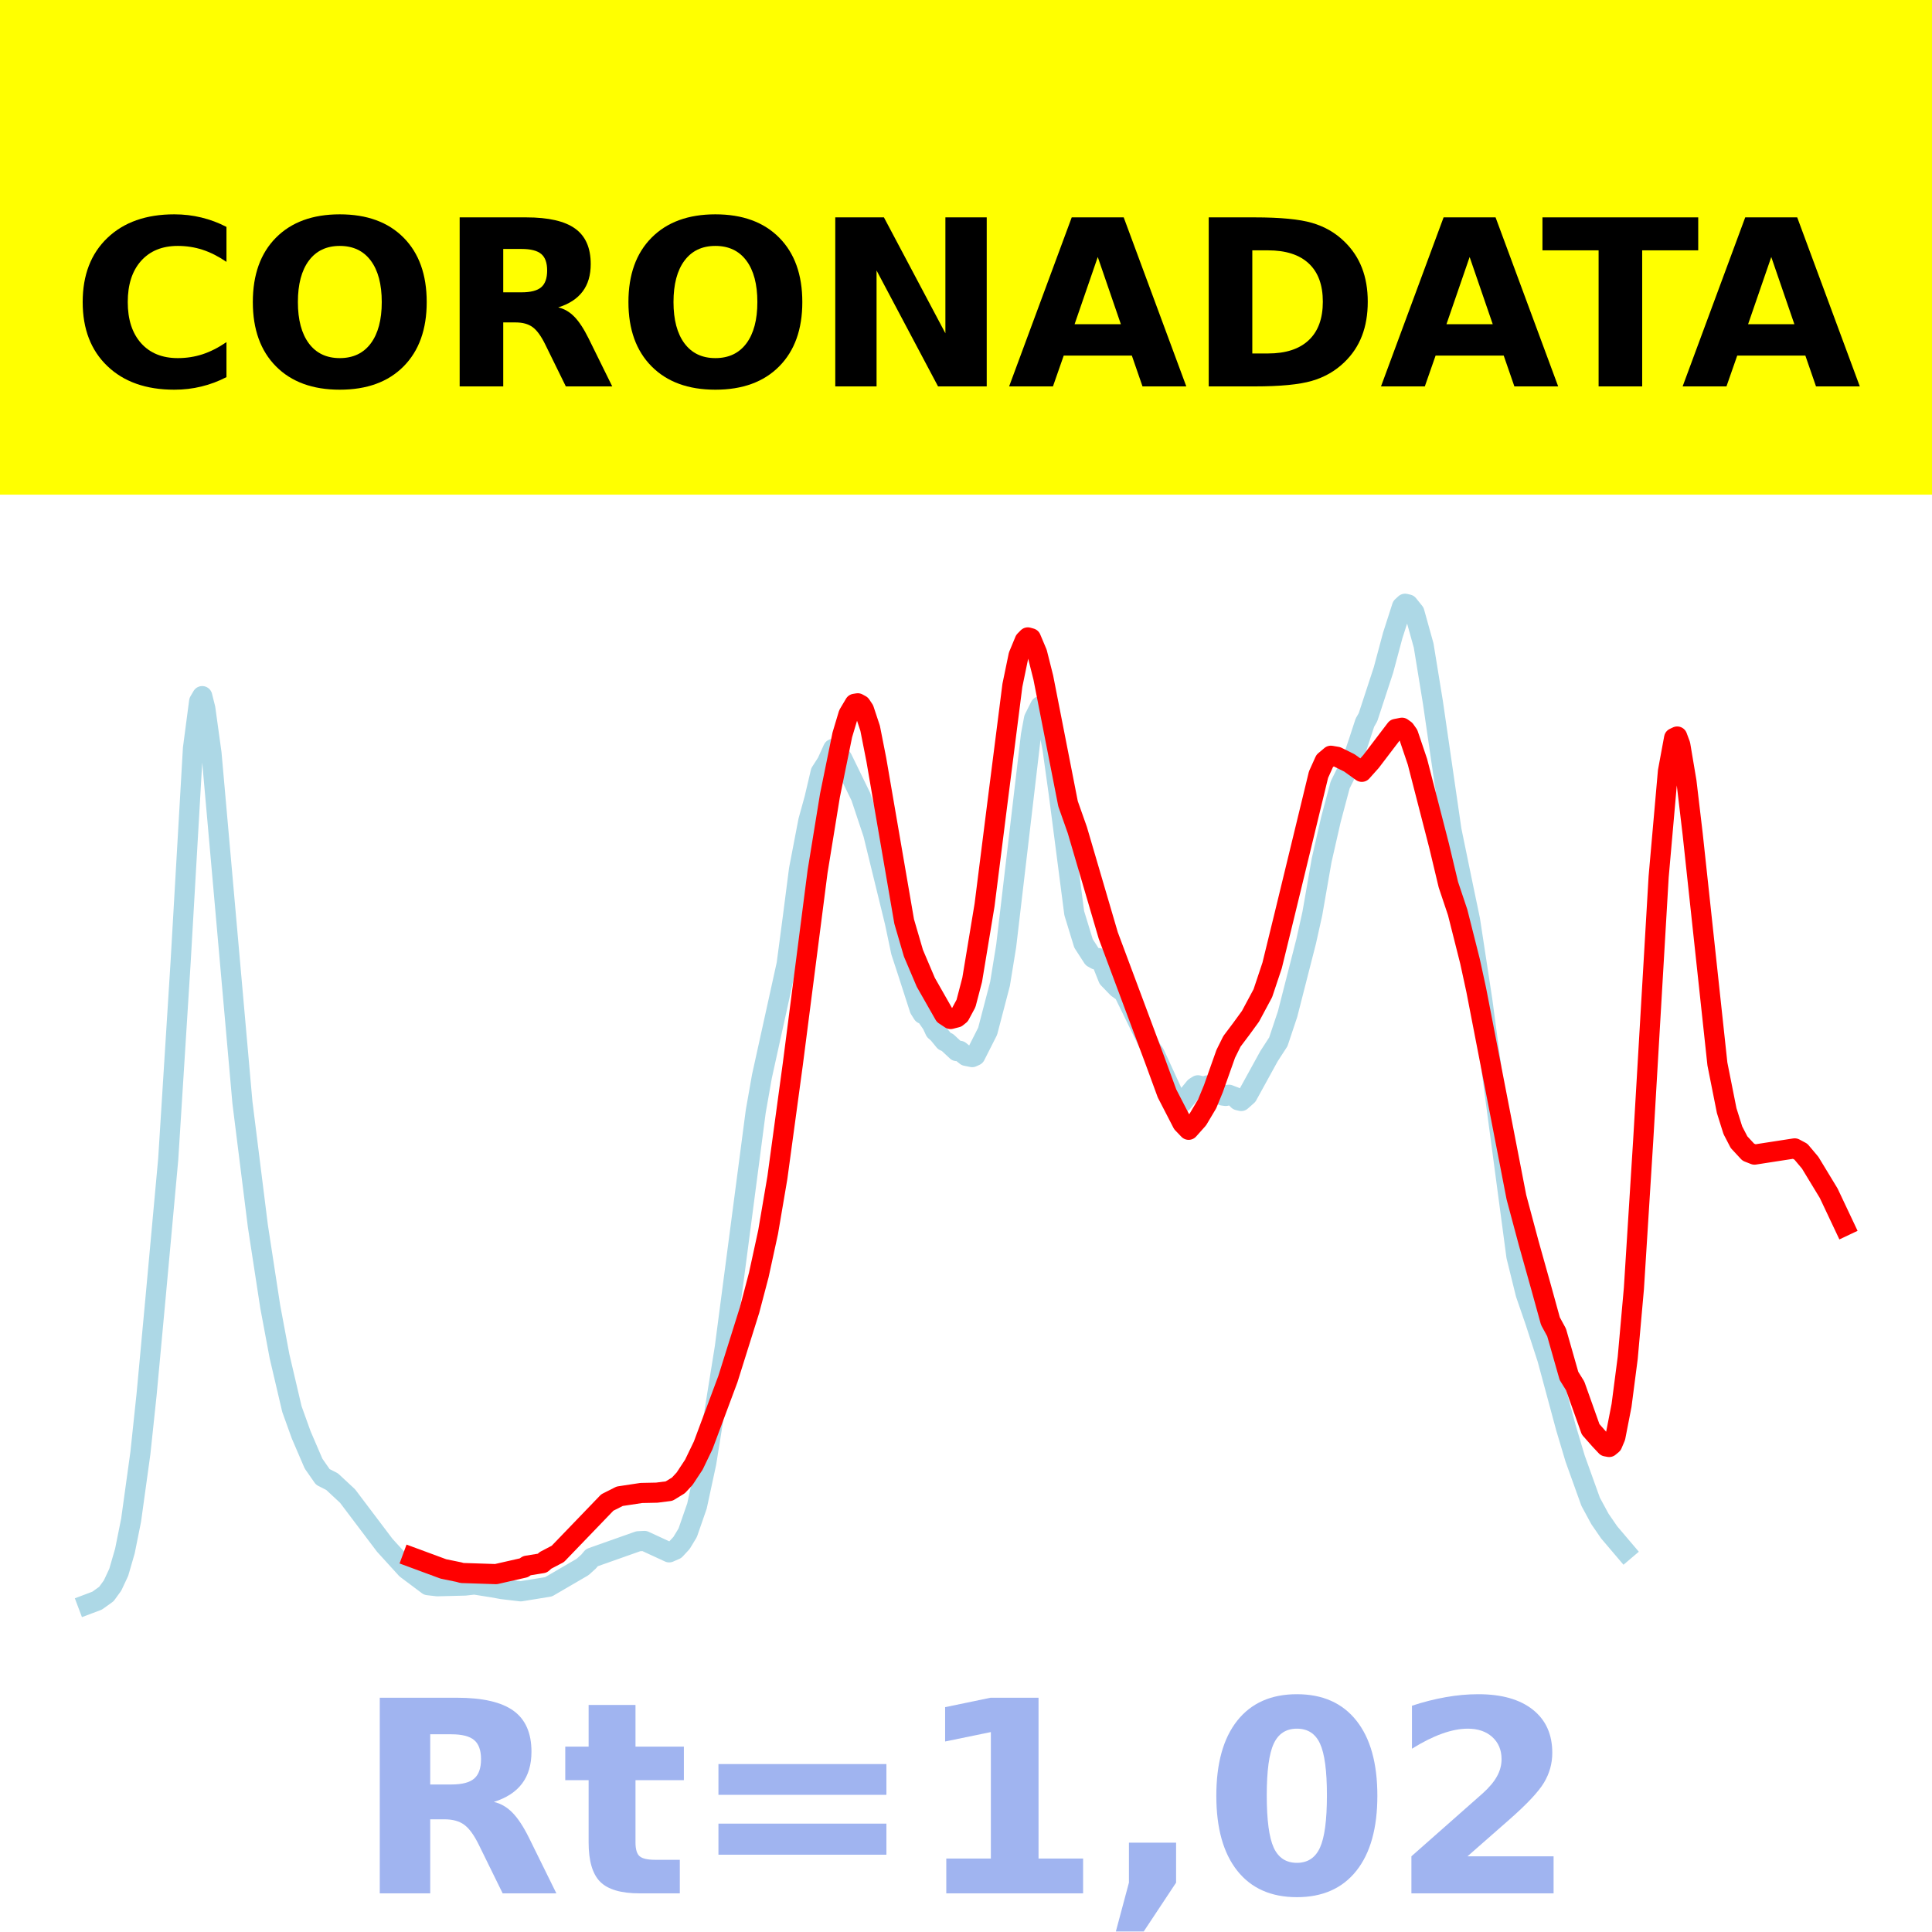
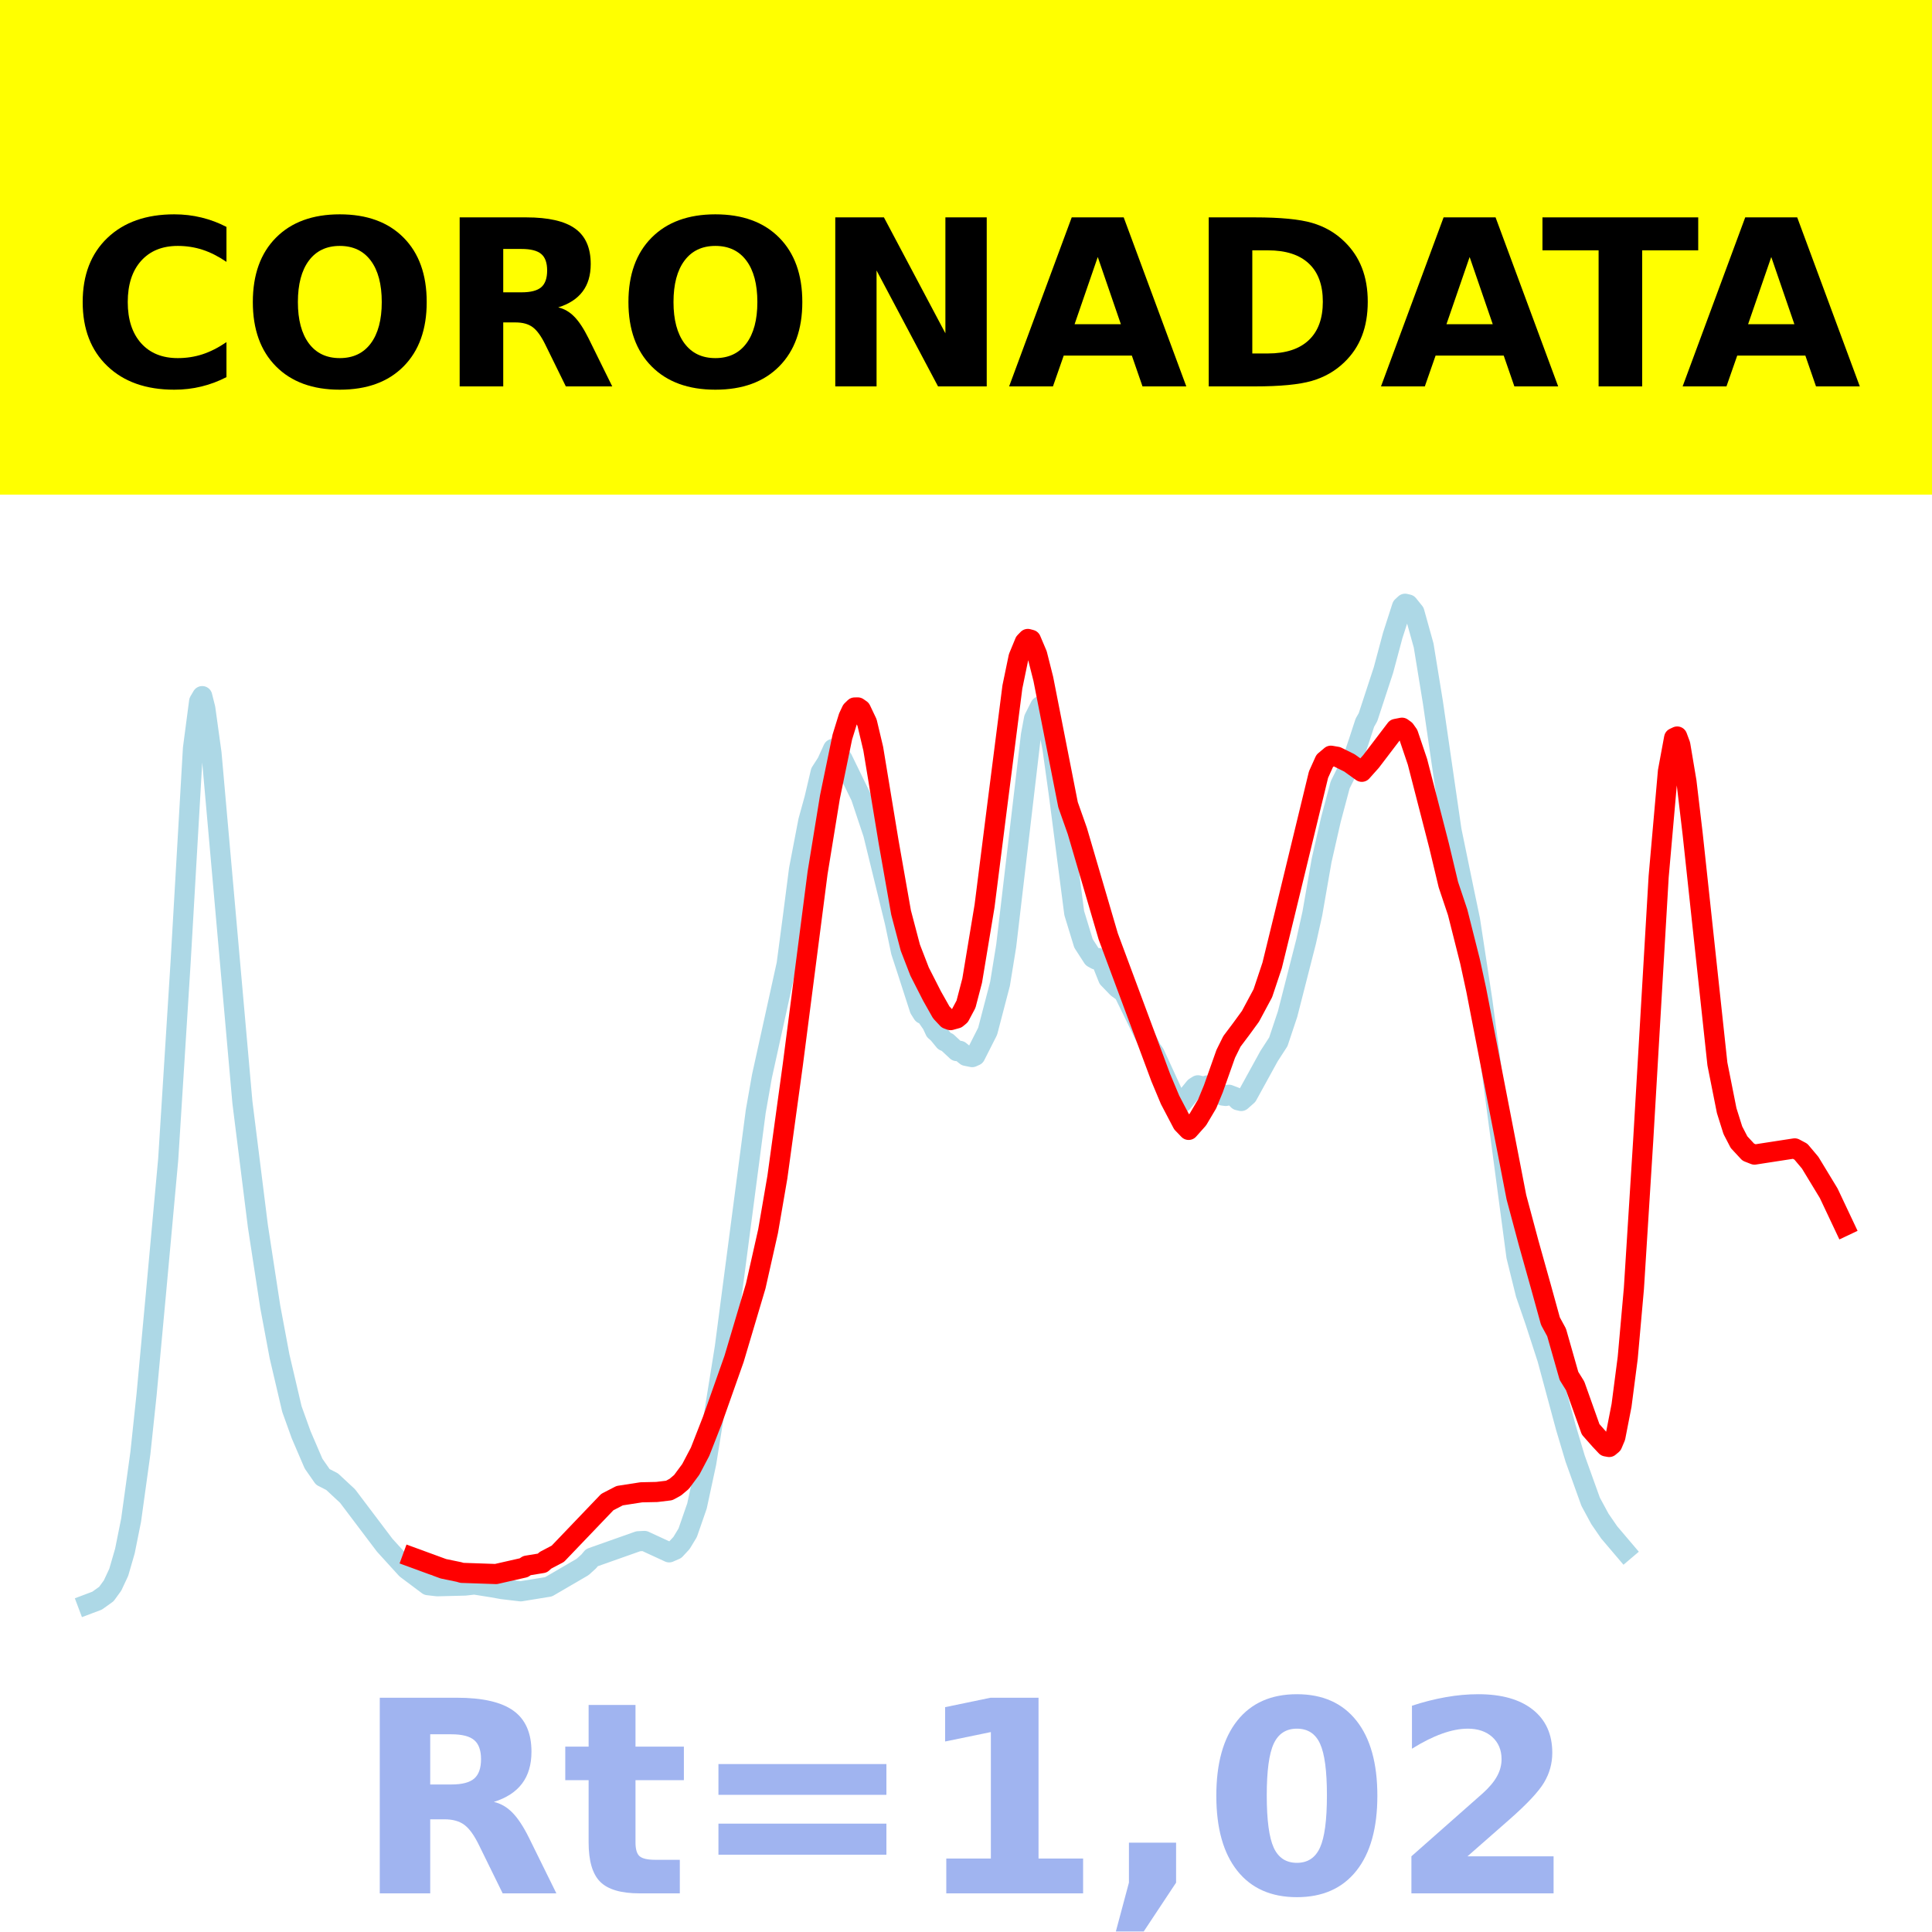
<svg xmlns="http://www.w3.org/2000/svg" xmlns:xlink="http://www.w3.org/1999/xlink" height="144pt" version="1.1" viewBox="0 0 144 144" width="144pt">
  <defs>
    <style type="text/css">*{stroke-linecap:butt;stroke-linejoin:round;}</style>
  </defs>
  <g id="figure_1">
    <g id="patch_1">
      <path d="M 0 144  L 144 144  L 144 0  L 0 0  z " style="fill:#ffffff;" />
    </g>
    <g id="axes_1">
      <g id="patch_2">
        <path d="M 0 144  L 144 144  L 144 0  L 0 0  z " style="fill:#ffffff;" />
      </g>
      <g id="line2d_1">
-         <path clip-path="url(#pc2eccf6914)" d="M 6.545 119.565  L 7.237 119.304  L 7.928 118.81  L 8.389 118.177  L 8.85 117.191  L 9.311 115.6  L 9.772 113.303  L 10.464 108.3  L 10.924 103.954  L 11.616 96.491  L 12.538 86.401  L 13.46 71.75  L 14.382 55.78  L 14.843 52.276  L 15.073 51.885  L 15.303 52.803  L 15.764 56.142  L 18.069 82.173  L 19.222 91.395  L 20.143 97.397  L 20.835 101.093  L 21.757 105.023  L 22.448 106.944  L 23.37 109.089  L 24.061 110.081  L 24.753 110.434  L 25.905 111.506  L 28.671 115.168  L 30.284 116.941  L 31.898 118.15  L 32.589 118.23  L 34.663 118.178  L 35.355 118.099  L 36.738 118.318  L 37.429 118.444  L 38.812 118.608  L 40.886 118.271  L 43.421 116.794  L 43.882 116.378  L 44.113 116.099  L 47.57 114.876  L 48.031 114.852  L 49.875 115.703  L 50.335 115.502  L 50.796 115.005  L 51.257 114.243  L 51.949 112.248  L 52.64 109.041  L 54.023 100.429  L 56.328 82.842  L 56.789 80.226  L 58.633 71.855  L 59.093 68.378  L 59.554 64.799  L 60.246 61.19  L 60.707 59.516  L 61.168 57.554  L 61.629 56.835  L 62.09 55.819  L 62.32 55.922  L 62.781 56.548  L 64.164 59.385  L 65.086 62.152  L 66.699 68.747  L 67.16 70.94  L 67.621 72.348  L 68.543 75.205  L 68.773 75.569  L 69.004 75.672  L 69.465 76.336  L 69.695 76.831  L 69.926 77.034  L 70.387 77.596  L 70.617 77.698  L 71.309 78.342  L 71.539 78.323  L 72 78.698  L 72.461 78.791  L 72.691 78.687  L 73.613 76.864  L 74.535 73.334  L 74.996 70.497  L 76.84 54.797  L 77.07 53.561  L 77.531 52.642  L 77.762 52.838  L 77.992 53.383  L 78.453 55.841  L 78.914 59.153  L 80.067 68.057  L 80.758 70.315  L 81.449 71.385  L 81.68 71.514  L 81.91 71.413  L 82.141 71.771  L 82.602 72.927  L 83.293 73.643  L 83.754 73.973  L 85.828 78.221  L 86.059 78.541  L 87.672 82.06  L 87.903 82.203  L 88.133 82.166  L 89.055 81.038  L 89.286 80.892  L 89.746 80.998  L 89.977 80.904  L 90.438 81.097  L 91.129 81.654  L 91.36 81.685  L 91.59 81.595  L 92.051 81.77  L 92.282 82.007  L 92.512 82.062  L 92.973 81.654  L 94.586 78.72  L 95.278 77.652  L 95.969 75.582  L 97.352 70.168  L 97.813 68.099  L 98.504 64.137  L 99.196 61.097  L 99.887 58.502  L 100.809 56.645  L 101.27 55.273  L 101.731 53.863  L 101.962 53.459  L 103.114 49.945  L 103.805 47.364  L 104.497 45.213  L 104.727 45  L 104.958 45.054  L 105.419 45.627  L 106.11 48.11  L 106.802 52.359  L 108.184 61.88  L 109.106 66.355  L 109.567 68.561  L 110.489 74.595  L 113.024 93.638  L 113.716 96.439  L 114.407 98.441  L 115.329 101.278  L 116.712 106.407  L 117.403 108.721  L 118.556 111.93  L 119.247 113.209  L 119.939 114.214  L 121.091 115.57  L 121.091 115.57  " style="fill:none;stroke:#add8e6;stroke-linecap:square;stroke-width:1.5;" />
+         <path clip-path="url(#p92adc67a2c)" d="M 6.545 119.565  L 7.237 119.304  L 7.928 118.81  L 8.389 118.177  L 8.85 117.191  L 9.311 115.6  L 9.772 113.303  L 10.464 108.3  L 10.924 103.954  L 11.616 96.491  L 12.538 86.401  L 13.46 71.75  L 14.382 55.78  L 14.843 52.276  L 15.073 51.885  L 15.303 52.803  L 15.764 56.142  L 18.069 82.173  L 19.222 91.395  L 20.143 97.397  L 20.835 101.093  L 21.757 105.023  L 22.448 106.944  L 23.37 109.089  L 24.061 110.081  L 24.753 110.434  L 25.905 111.506  L 28.671 115.168  L 30.284 116.941  L 31.898 118.15  L 32.589 118.23  L 34.663 118.178  L 35.355 118.099  L 36.738 118.318  L 37.429 118.444  L 38.812 118.608  L 40.886 118.271  L 43.421 116.794  L 43.882 116.378  L 44.113 116.099  L 47.57 114.876  L 48.031 114.852  L 49.875 115.703  L 50.335 115.502  L 50.796 115.005  L 51.257 114.243  L 51.949 112.248  L 52.64 109.041  L 54.023 100.429  L 56.328 82.842  L 56.789 80.226  L 58.633 71.855  L 59.093 68.378  L 59.554 64.799  L 60.246 61.19  L 60.707 59.516  L 61.168 57.554  L 61.629 56.835  L 62.09 55.819  L 62.32 55.922  L 62.781 56.548  L 64.164 59.385  L 65.086 62.152  L 66.699 68.747  L 67.16 70.94  L 67.621 72.348  L 68.543 75.205  L 68.773 75.569  L 69.004 75.672  L 69.465 76.336  L 69.695 76.831  L 69.926 77.034  L 70.387 77.596  L 70.617 77.698  L 71.309 78.342  L 71.539 78.323  L 72 78.698  L 72.461 78.791  L 72.691 78.687  L 73.613 76.864  L 74.535 73.334  L 74.996 70.497  L 76.84 54.797  L 77.07 53.561  L 77.531 52.642  L 77.762 52.838  L 77.992 53.383  L 78.453 55.841  L 78.914 59.153  L 80.067 68.057  L 80.758 70.315  L 81.449 71.385  L 81.68 71.514  L 81.91 71.413  L 82.141 71.771  L 82.602 72.927  L 83.293 73.643  L 83.754 73.973  L 85.828 78.221  L 86.059 78.541  L 87.672 82.06  L 87.903 82.203  L 88.133 82.166  L 89.055 81.038  L 89.286 80.892  L 89.746 80.998  L 89.977 80.904  L 90.438 81.097  L 91.129 81.654  L 91.36 81.685  L 91.59 81.595  L 92.051 81.77  L 92.282 82.007  L 92.512 82.062  L 92.973 81.654  L 94.586 78.72  L 95.278 77.652  L 95.969 75.582  L 97.352 70.168  L 97.813 68.099  L 98.504 64.137  L 99.196 61.097  L 99.887 58.502  L 100.809 56.645  L 101.27 55.273  L 101.731 53.863  L 101.962 53.459  L 103.114 49.945  L 103.805 47.364  L 104.497 45.213  L 104.727 45  L 104.958 45.054  L 105.419 45.627  L 106.11 48.11  L 106.802 52.359  L 108.184 61.88  L 109.106 66.355  L 109.567 68.561  L 110.489 74.595  L 113.024 93.638  L 113.716 96.439  L 114.407 98.441  L 115.329 101.278  L 116.712 106.407  L 117.403 108.721  L 118.556 111.93  L 119.247 113.209  L 119.939 114.214  L 121.091 115.57  L 121.091 115.57  " style="fill:none;stroke:#add8e6;stroke-linecap:square;stroke-width:1.5;" />
      </g>
      <g id="line2d_2">
-         <path clip-path="url(#pc2eccf6914)" d="M 30.745 116.088  L 33.05 116.94  L 34.202 117.176  L 34.433 117.242  L 36.968 117.325  L 39.042 116.854  L 39.273 116.697  L 40.425 116.509  L 40.656 116.301  L 41.577 115.819  L 45.265 111.988  L 46.187 111.522  L 47.8 111.278  L 48.953 111.254  L 49.875 111.136  L 50.566 110.712  L 51.027 110.214  L 51.718 109.166  L 52.41 107.73  L 54.254 102.786  L 55.867 97.644  L 56.558 95.021  L 57.25 91.839  L 57.941 87.776  L 59.093 79.304  L 60.937 64.961  L 61.859 59.297  L 62.781 54.772  L 63.242 53.232  L 63.703 52.457  L 63.933 52.42  L 64.164 52.547  L 64.394 52.891  L 64.855 54.282  L 65.316 56.623  L 67.391 68.681  L 68.082 71.046  L 69.004 73.216  L 70.387 75.646  L 70.848 75.952  L 71.309 75.834  L 71.539 75.648  L 72 74.791  L 72.461 73.028  L 73.383 67.456  L 74.305 60.142  L 75.457 51.084  L 75.918 48.855  L 76.379 47.742  L 76.609 47.509  L 76.84 47.574  L 77.301 48.669  L 77.762 50.502  L 79.606 59.909  L 80.297 61.866  L 82.602 69.721  L 86.059 78.98  L 86.981 81.494  L 88.133 83.727  L 88.594 84.208  L 89.286 83.432  L 89.977 82.268  L 90.438 81.147  L 91.36 78.547  L 91.821 77.617  L 92.512 76.698  L 93.204 75.748  L 94.125 74.029  L 94.817 71.957  L 95.739 68.189  L 98.274 57.739  L 98.735 56.716  L 99.196 56.328  L 99.657 56.407  L 100.579 56.865  L 101.501 57.527  L 102.192 56.753  L 104.036 54.331  L 104.497 54.241  L 104.727 54.407  L 104.958 54.735  L 105.649 56.779  L 107.262 63.043  L 107.954 65.94  L 108.645 68.002  L 109.567 71.655  L 110.028 73.778  L 113.024 89.231  L 113.946 92.676  L 114.868 95.962  L 115.56 98.469  L 116.02 99.316  L 116.942 102.552  L 117.403 103.294  L 118.556 106.534  L 119.247 107.317  L 119.708 107.807  L 119.939 107.849  L 120.169 107.656  L 120.399 107.113  L 120.86 104.754  L 121.321 101.207  L 121.782 96.032  L 122.474 85.014  L 123.626 65.35  L 124.318 57.492  L 124.778 55.005  L 125.009 54.896  L 125.239 55.516  L 125.7 58.258  L 126.161 62.158  L 128.005 79.303  L 128.697 82.781  L 129.157 84.242  L 129.618 85.131  L 130.31 85.877  L 130.771 86.058  L 131.462 85.95  L 133.767 85.594  L 134.228 85.84  L 134.919 86.66  L 136.302 88.94  L 137.455 91.381  L 137.455 91.381  " style="fill:none;stroke:#ff0000;stroke-linecap:square;stroke-width:1.5;" />
+         <path clip-path="url(#p92adc67a2c)" d="M 30.745 116.083  L 33.05 116.927  L 34.202 117.165  L 34.433 117.232  L 36.968 117.319  L 39.042 116.848  L 39.273 116.691  L 40.425 116.502  L 40.656 116.294  L 41.577 115.81  L 45.265 111.955  L 46.187 111.478  L 47.8 111.228  L 48.953 111.203  L 49.875 111.092  L 50.335 110.843  L 50.796 110.454  L 51.488 109.518  L 52.179 108.205  L 53.101 105.847  L 54.714 101.282  L 56.328 95.853  L 57.25 91.759  L 57.941 87.738  L 59.093 79.349  L 60.937 65.065  L 61.859 59.405  L 62.781 54.94  L 63.242 53.448  L 63.472 52.957  L 63.703 52.732  L 63.933 52.727  L 64.164 52.887  L 64.625 53.858  L 65.086 55.801  L 66.238 62.782  L 67.16 68.012  L 67.851 70.633  L 68.543 72.421  L 69.465 74.232  L 70.156 75.457  L 70.617 75.95  L 70.848 76.034  L 71.309 75.906  L 71.539 75.715  L 72 74.849  L 72.461 73.087  L 73.383 67.528  L 74.305 60.235  L 75.457 51.203  L 75.918 48.976  L 76.379 47.859  L 76.609 47.623  L 76.84 47.686  L 77.301 48.774  L 77.762 50.6  L 79.606 59.981  L 80.297 61.935  L 82.602 69.797  L 86.52 80.329  L 87.211 81.979  L 88.133 83.737  L 88.594 84.216  L 89.286 83.437  L 89.977 82.271  L 90.438 81.149  L 91.36 78.547  L 91.821 77.617  L 92.512 76.698  L 93.204 75.748  L 94.125 74.03  L 94.817 71.958  L 95.739 68.19  L 98.274 57.737  L 98.735 56.714  L 99.196 56.326  L 99.657 56.405  L 100.579 56.863  L 101.501 57.525  L 102.192 56.751  L 104.036 54.329  L 104.497 54.239  L 104.727 54.406  L 104.958 54.733  L 105.649 56.778  L 107.262 63.042  L 107.954 65.939  L 108.645 68  L 109.567 71.653  L 110.028 73.776  L 113.024 89.232  L 113.946 92.676  L 114.868 95.962  L 115.56 98.469  L 116.02 99.316  L 116.942 102.552  L 117.403 103.295  L 118.556 106.535  L 119.247 107.317  L 119.708 107.807  L 119.939 107.85  L 120.169 107.656  L 120.399 107.113  L 120.86 104.754  L 121.321 101.207  L 121.782 96.032  L 122.474 85.013  L 123.626 65.349  L 124.318 57.49  L 124.778 55.004  L 125.009 54.895  L 125.239 55.514  L 125.7 58.257  L 126.161 62.157  L 128.005 79.302  L 128.697 82.78  L 129.157 84.241  L 129.618 85.13  L 130.31 85.876  L 130.771 86.057  L 131.462 85.949  L 133.767 85.594  L 134.228 85.839  L 134.919 86.66  L 136.302 88.94  L 137.455 91.382  L 137.455 91.382  " style="fill:none;stroke:#ff0000;stroke-linecap:square;stroke-width:1.5;" />
      </g>
      <g id="patch_3">
        <path d="M 0 144  L 0 0  " style="fill:none;stroke:#ffffff;stroke-linecap:square;stroke-linejoin:miter;stroke-width:0.8;" />
      </g>
      <g id="patch_4">
        <path d="M 144 144  L 144 0  " style="fill:none;stroke:#ffffff;stroke-linecap:square;stroke-linejoin:miter;stroke-width:0.8;" />
      </g>
      <g id="patch_5">
        <path d="M 0 144  L 144 144  " style="fill:none;stroke:#ffffff;stroke-linecap:square;stroke-linejoin:miter;stroke-width:0.8;" />
      </g>
      <g id="patch_6">
        <path d="M 0 0  L 144 0  " style="fill:none;stroke:#ffffff;stroke-linecap:square;stroke-linejoin:miter;stroke-width:0.8;" />
      </g>
    </g>
    <g id="text_1">
      <g id="patch_7">
        <path d="M -64.848 36.368  L 208.848 36.368  L 208.848 -7.654  L -64.848 -7.654  z " style="fill:#ffff00;stroke:#ffff00;stroke-linejoin:miter;" />
      </g>
      <g transform="translate(72 9.45018)scale(0.1728 -0.1728)" />
      <g transform="translate(-60.87375 28.8)scale(0.1728 -0.1728)">
        <defs>
          <path id="DejaVuSans-Bold-32" />
          <path d="M 67 4  Q 61.812 1.312 56.203 -0.047  Q 50.594 -1.422 44.484 -1.422  Q 26.266 -1.422 15.625 8.766  Q 4.984 18.953 4.984 36.375  Q 4.984 53.859 15.625 64.031  Q 26.266 74.219 44.484 74.219  Q 50.594 74.219 56.203 72.844  Q 61.812 71.484 67 68.797  L 67 53.719  Q 61.766 57.281 56.688 58.938  Q 51.609 60.594 46 60.594  Q 35.938 60.594 30.172 54.141  Q 24.422 47.703 24.422 36.375  Q 24.422 25.094 30.172 18.641  Q 35.938 12.203 46 12.203  Q 51.609 12.203 56.688 13.859  Q 61.766 15.531 67 19.094  z " id="DejaVuSans-Bold-67" />
          <path d="M 42.484 60.594  Q 33.891 60.594 29.156 54.25  Q 24.422 47.906 24.422 36.375  Q 24.422 24.906 29.156 18.547  Q 33.891 12.203 42.484 12.203  Q 51.125 12.203 55.859 18.547  Q 60.594 24.906 60.594 36.375  Q 60.594 47.906 55.859 54.25  Q 51.125 60.594 42.484 60.594  z M 42.484 74.219  Q 60.062 74.219 70.016 64.156  Q 79.984 54.109 79.984 36.375  Q 79.984 18.703 70.016 8.641  Q 60.062 -1.422 42.484 -1.422  Q 24.953 -1.422 14.969 8.641  Q 4.984 18.703 4.984 36.375  Q 4.984 54.109 14.969 64.156  Q 24.953 74.219 42.484 74.219  z " id="DejaVuSans-Bold-79" />
          <path d="M 35.891 40.578  Q 41.797 40.578 44.359 42.766  Q 46.922 44.969 46.922 50  Q 46.922 54.984 44.359 57.125  Q 41.797 59.281 35.891 59.281  L 27.984 59.281  L 27.984 40.578  z M 27.984 27.594  L 27.984 0  L 9.188 0  L 9.188 72.906  L 37.891 72.906  Q 52.297 72.906 59 68.062  Q 65.719 63.234 65.719 52.781  Q 65.719 45.562 62.219 40.922  Q 58.734 36.281 51.703 34.078  Q 55.562 33.203 58.609 30.094  Q 61.672 27 64.797 20.703  L 75 0  L 54.984 0  L 46.094 18.109  Q 43.406 23.578 40.641 25.578  Q 37.891 27.594 33.297 27.594  z " id="DejaVuSans-Bold-82" />
          <path d="M 9.188 72.906  L 30.172 72.906  L 56.688 22.906  L 56.688 72.906  L 74.516 72.906  L 74.516 0  L 53.516 0  L 27 50  L 27 0  L 9.188 0  z " id="DejaVuSans-Bold-78" />
          <path d="M 53.422 13.281  L 24.031 13.281  L 19.391 0  L 0.484 0  L 27.484 72.906  L 49.906 72.906  L 76.906 0  L 58.016 0  z M 28.719 26.812  L 48.688 26.812  L 38.719 55.812  z " id="DejaVuSans-Bold-65" />
          <path d="M 27.984 58.688  L 27.984 14.203  L 34.719 14.203  Q 46.234 14.203 52.312 19.922  Q 58.406 25.641 58.406 36.531  Q 58.406 47.359 52.344 53.016  Q 46.297 58.688 34.719 58.688  z M 9.188 72.906  L 29 72.906  Q 45.609 72.906 53.734 70.531  Q 61.859 68.172 67.672 62.5  Q 72.797 57.562 75.281 51.109  Q 77.781 44.672 77.781 36.531  Q 77.781 28.266 75.281 21.797  Q 72.797 15.328 67.672 10.406  Q 61.812 4.734 53.609 2.359  Q 45.406 0 29 0  L 9.188 0  z " id="DejaVuSans-Bold-68" />
          <path d="M 0.484 72.906  L 67.672 72.906  L 67.672 58.688  L 43.5 58.688  L 43.5 0  L 24.703 0  L 24.703 58.688  L 0.484 58.688  z " id="DejaVuSans-Bold-84" />
        </defs>
        <use xlink:href="#DejaVuSans-Bold-32" />
        <use x="34.814" xlink:href="#DejaVuSans-Bold-32" />
        <use x="69.629" xlink:href="#DejaVuSans-Bold-32" />
        <use x="104.443" xlink:href="#DejaVuSans-Bold-32" />
        <use x="139.258" xlink:href="#DejaVuSans-Bold-32" />
        <use x="174.072" xlink:href="#DejaVuSans-Bold-32" />
        <use x="208.887" xlink:href="#DejaVuSans-Bold-32" />
        <use x="243.701" xlink:href="#DejaVuSans-Bold-32" />
        <use x="278.516" xlink:href="#DejaVuSans-Bold-32" />
        <use x="313.33" xlink:href="#DejaVuSans-Bold-32" />
        <use x="348.145" xlink:href="#DejaVuSans-Bold-32" />
        <use x="382.959" xlink:href="#DejaVuSans-Bold-67" />
        <use x="456.348" xlink:href="#DejaVuSans-Bold-79" />
        <use x="541.357" xlink:href="#DejaVuSans-Bold-82" />
        <use x="618.359" xlink:href="#DejaVuSans-Bold-79" />
        <use x="703.369" xlink:href="#DejaVuSans-Bold-78" />
        <use x="787.061" xlink:href="#DejaVuSans-Bold-65" />
        <use x="864.453" xlink:href="#DejaVuSans-Bold-68" />
        <use x="947.461" xlink:href="#DejaVuSans-Bold-65" />
        <use x="1017.104" xlink:href="#DejaVuSans-Bold-84" />
        <use x="1077.566" xlink:href="#DejaVuSans-Bold-65" />
        <use x="1154.959" xlink:href="#DejaVuSans-Bold-32" />
        <use x="1189.773" xlink:href="#DejaVuSans-Bold-32" />
        <use x="1224.588" xlink:href="#DejaVuSans-Bold-32" />
        <use x="1259.402" xlink:href="#DejaVuSans-Bold-32" />
        <use x="1294.217" xlink:href="#DejaVuSans-Bold-32" />
        <use x="1329.031" xlink:href="#DejaVuSans-Bold-32" />
        <use x="1363.846" xlink:href="#DejaVuSans-Bold-32" />
        <use x="1398.66" xlink:href="#DejaVuSans-Bold-32" />
        <use x="1433.475" xlink:href="#DejaVuSans-Bold-32" />
        <use x="1468.289" xlink:href="#DejaVuSans-Bold-32" />
        <use x="1503.104" xlink:href="#DejaVuSans-Bold-32" />
      </g>
    </g>
    <g id="text_2">
      <g style="fill:#4169e1;opacity:0.5;" transform="translate(26.46875 141.12)scale(0.2 -0.2)">
        <defs>
          <path d="M 27.484 70.219  L 27.484 54.688  L 45.516 54.688  L 45.516 42.188  L 27.484 42.188  L 27.484 19  Q 27.484 15.188 29 13.844  Q 30.516 12.5 35.016 12.5  L 44 12.5  L 44 0  L 29 0  Q 18.656 0 14.328 4.312  Q 10.016 8.641 10.016 19  L 10.016 42.188  L 1.312 42.188  L 1.312 54.688  L 10.016 54.688  L 10.016 70.219  z " id="DejaVuSans-Bold-116" />
          <path d="M 10.594 48.188  L 73.188 48.188  L 73.188 36.719  L 10.594 36.719  z M 10.594 25.984  L 73.188 25.984  L 73.188 14.406  L 10.594 14.406  z " id="DejaVuSans-Bold-61" />
          <path d="M 11.719 12.984  L 28.328 12.984  L 28.328 60.109  L 11.281 56.594  L 11.281 69.391  L 28.219 72.906  L 46.094 72.906  L 46.094 12.984  L 62.703 12.984  L 62.703 0  L 11.719 0  z " id="DejaVuSans-Bold-49" />
          <path d="M 10.203 18.891  L 27.781 18.891  L 27.781 4  L 15.719 -14.203  L 5.328 -14.203  L 10.203 4  z " id="DejaVuSans-Bold-44" />
          <path d="M 46 36.531  Q 46 50.203 43.438 55.781  Q 40.875 61.375 34.812 61.375  Q 28.766 61.375 26.172 55.781  Q 23.578 50.203 23.578 36.531  Q 23.578 22.703 26.172 17.031  Q 28.766 11.375 34.812 11.375  Q 40.828 11.375 43.406 17.031  Q 46 22.703 46 36.531  z M 64.797 36.375  Q 64.797 18.266 56.984 8.422  Q 49.172 -1.422 34.812 -1.422  Q 20.406 -1.422 12.594 8.422  Q 4.781 18.266 4.781 36.375  Q 4.781 54.547 12.594 64.375  Q 20.406 74.219 34.812 74.219  Q 49.172 74.219 56.984 64.375  Q 64.797 54.547 64.797 36.375  z " id="DejaVuSans-Bold-48" />
          <path d="M 28.812 13.812  L 60.891 13.812  L 60.891 0  L 7.906 0  L 7.906 13.812  L 34.516 37.312  Q 38.094 40.531 39.797 43.609  Q 41.5 46.688 41.5 50  Q 41.5 55.125 38.062 58.25  Q 34.625 61.375 28.906 61.375  Q 24.516 61.375 19.281 59.5  Q 14.062 57.625 8.109 53.906  L 8.109 69.922  Q 14.453 72.016 20.656 73.109  Q 26.859 74.219 32.812 74.219  Q 45.906 74.219 53.156 68.453  Q 60.406 62.703 60.406 52.391  Q 60.406 46.438 57.328 41.281  Q 54.25 36.141 44.391 27.484  z " id="DejaVuSans-Bold-50" />
        </defs>
        <use xlink:href="#DejaVuSans-Bold-82" />
        <use x="77.002" xlink:href="#DejaVuSans-Bold-116" />
        <use x="124.805" xlink:href="#DejaVuSans-Bold-61" />
        <use x="208.594" xlink:href="#DejaVuSans-Bold-49" />
        <use x="278.174" xlink:href="#DejaVuSans-Bold-44" />
        <use x="316.162" xlink:href="#DejaVuSans-Bold-48" />
        <use x="385.742" xlink:href="#DejaVuSans-Bold-50" />
      </g>
    </g>
  </g>
  <defs>
-     <clipPath id="pc2eccf6914">
+     <clipPath id="p92adc67a2c">
      <rect height="144" width="144" x="0" y="0" />
    </clipPath>
  </defs>
</svg>
